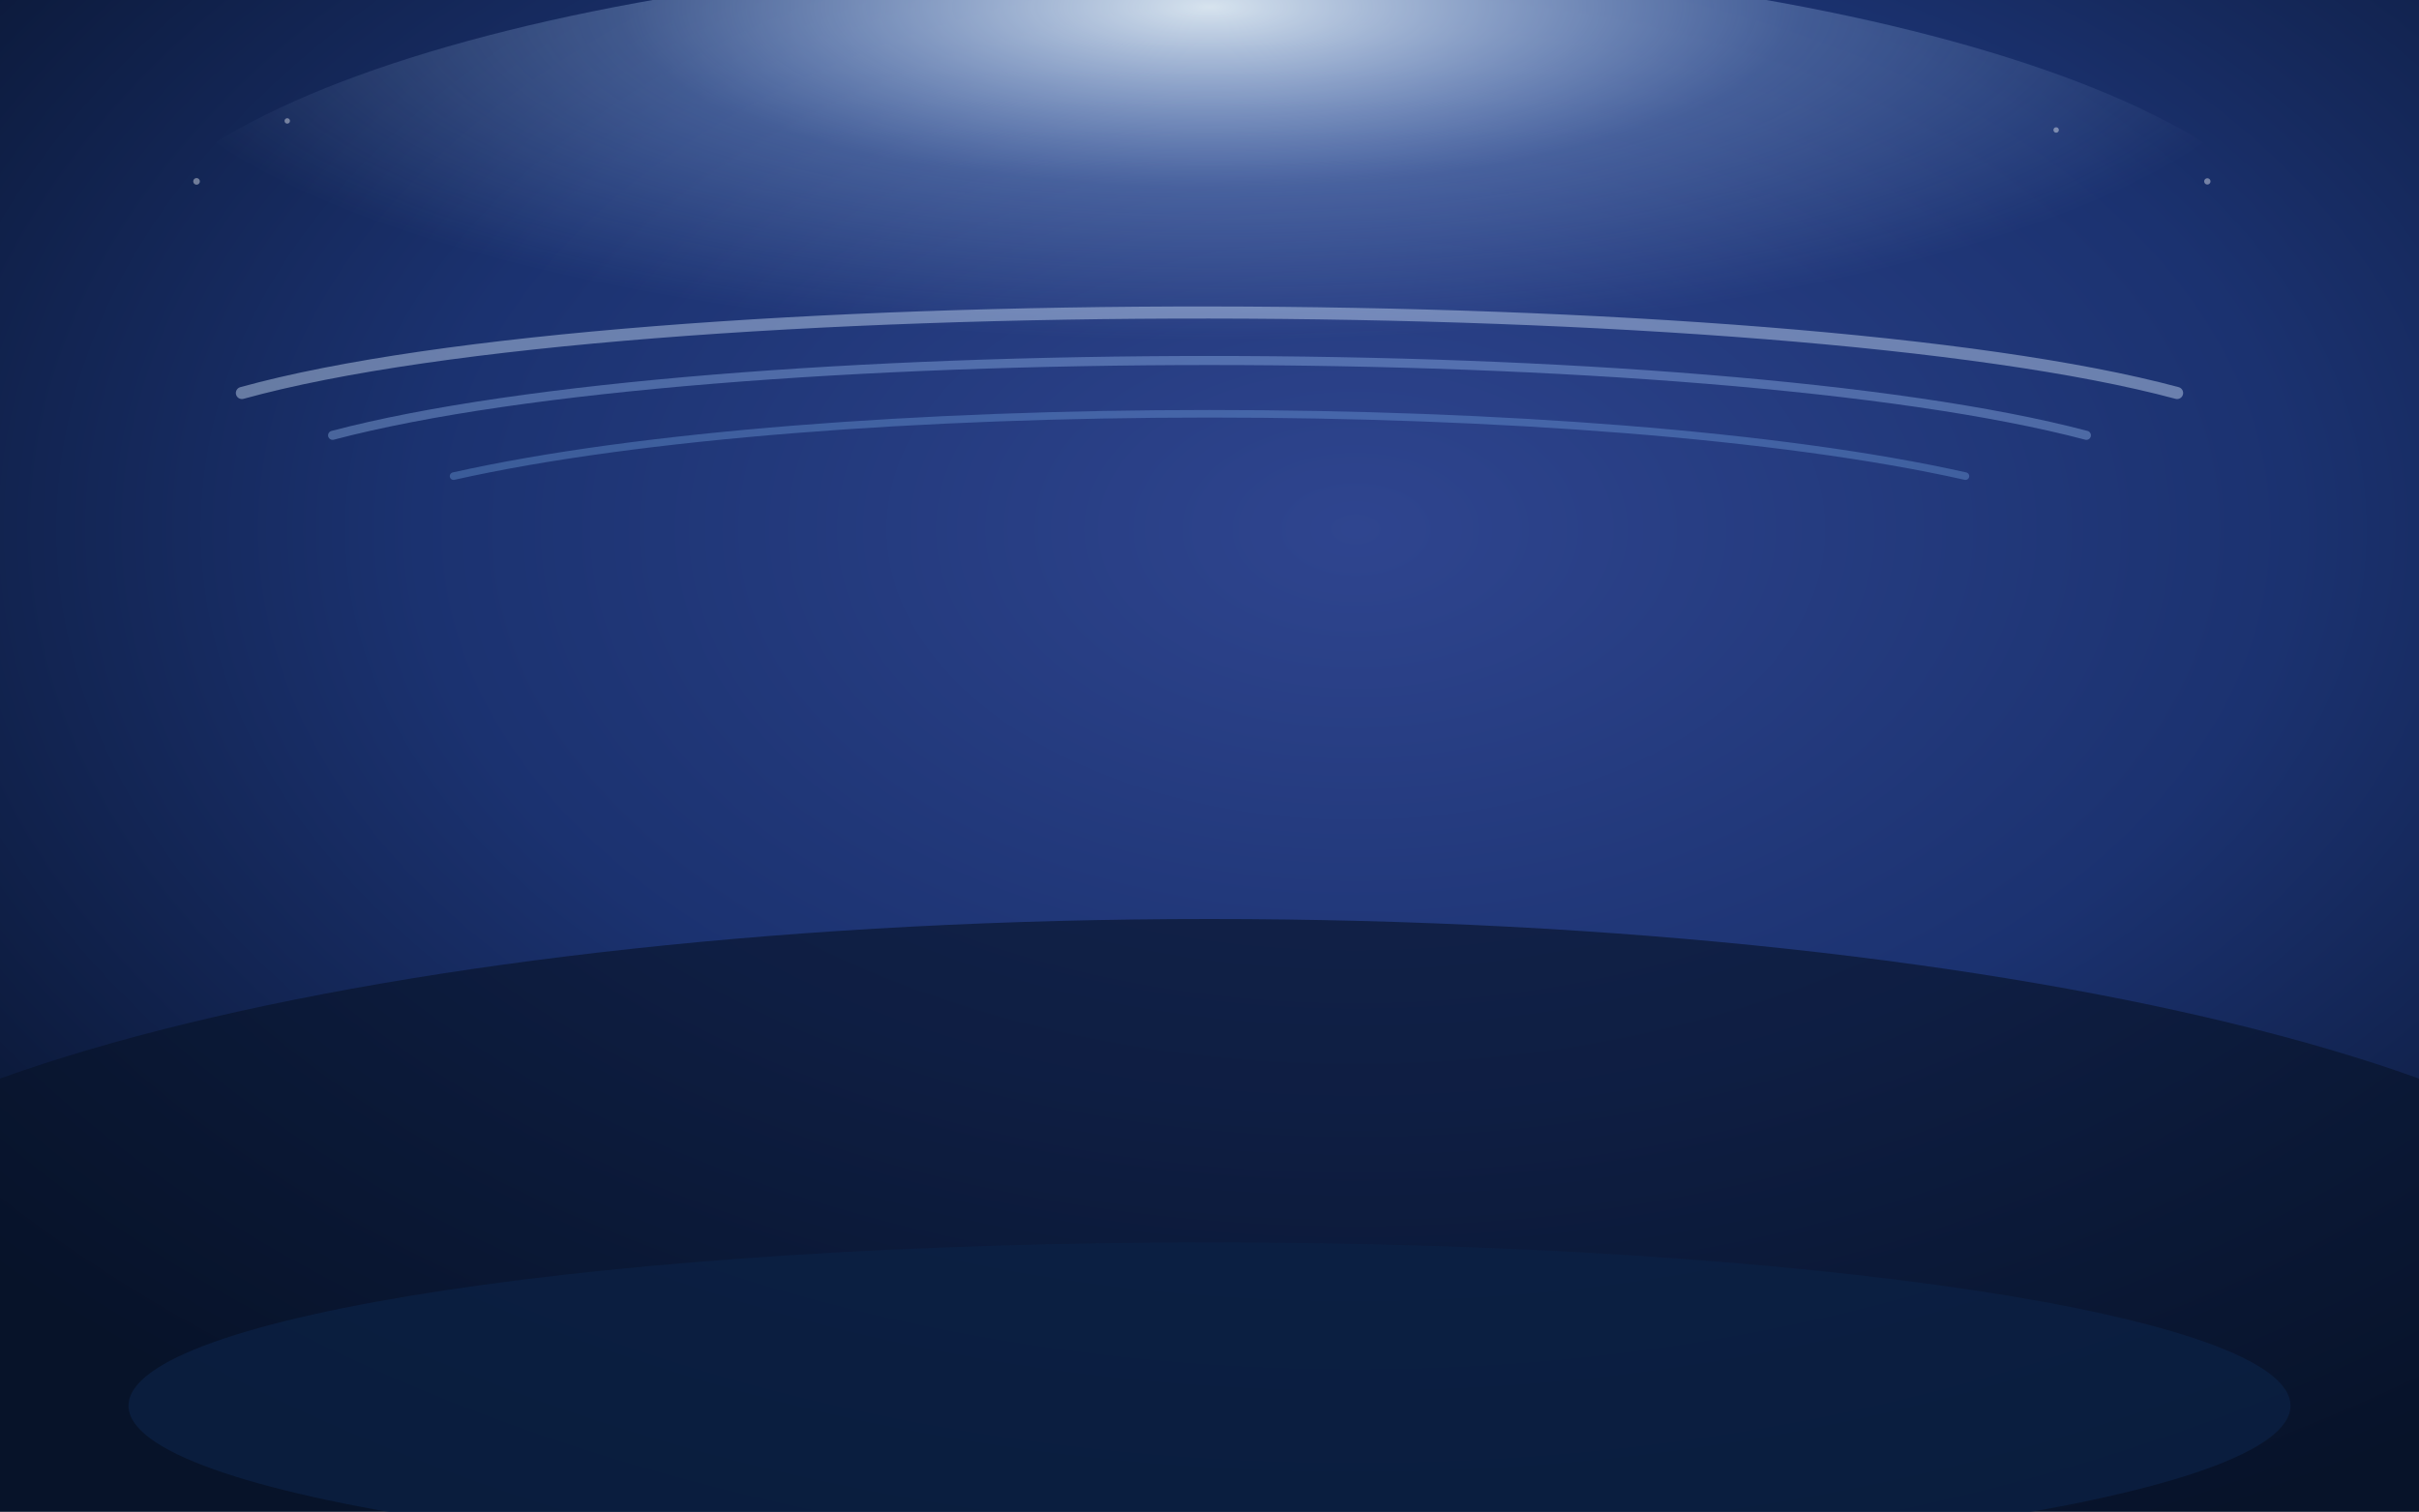
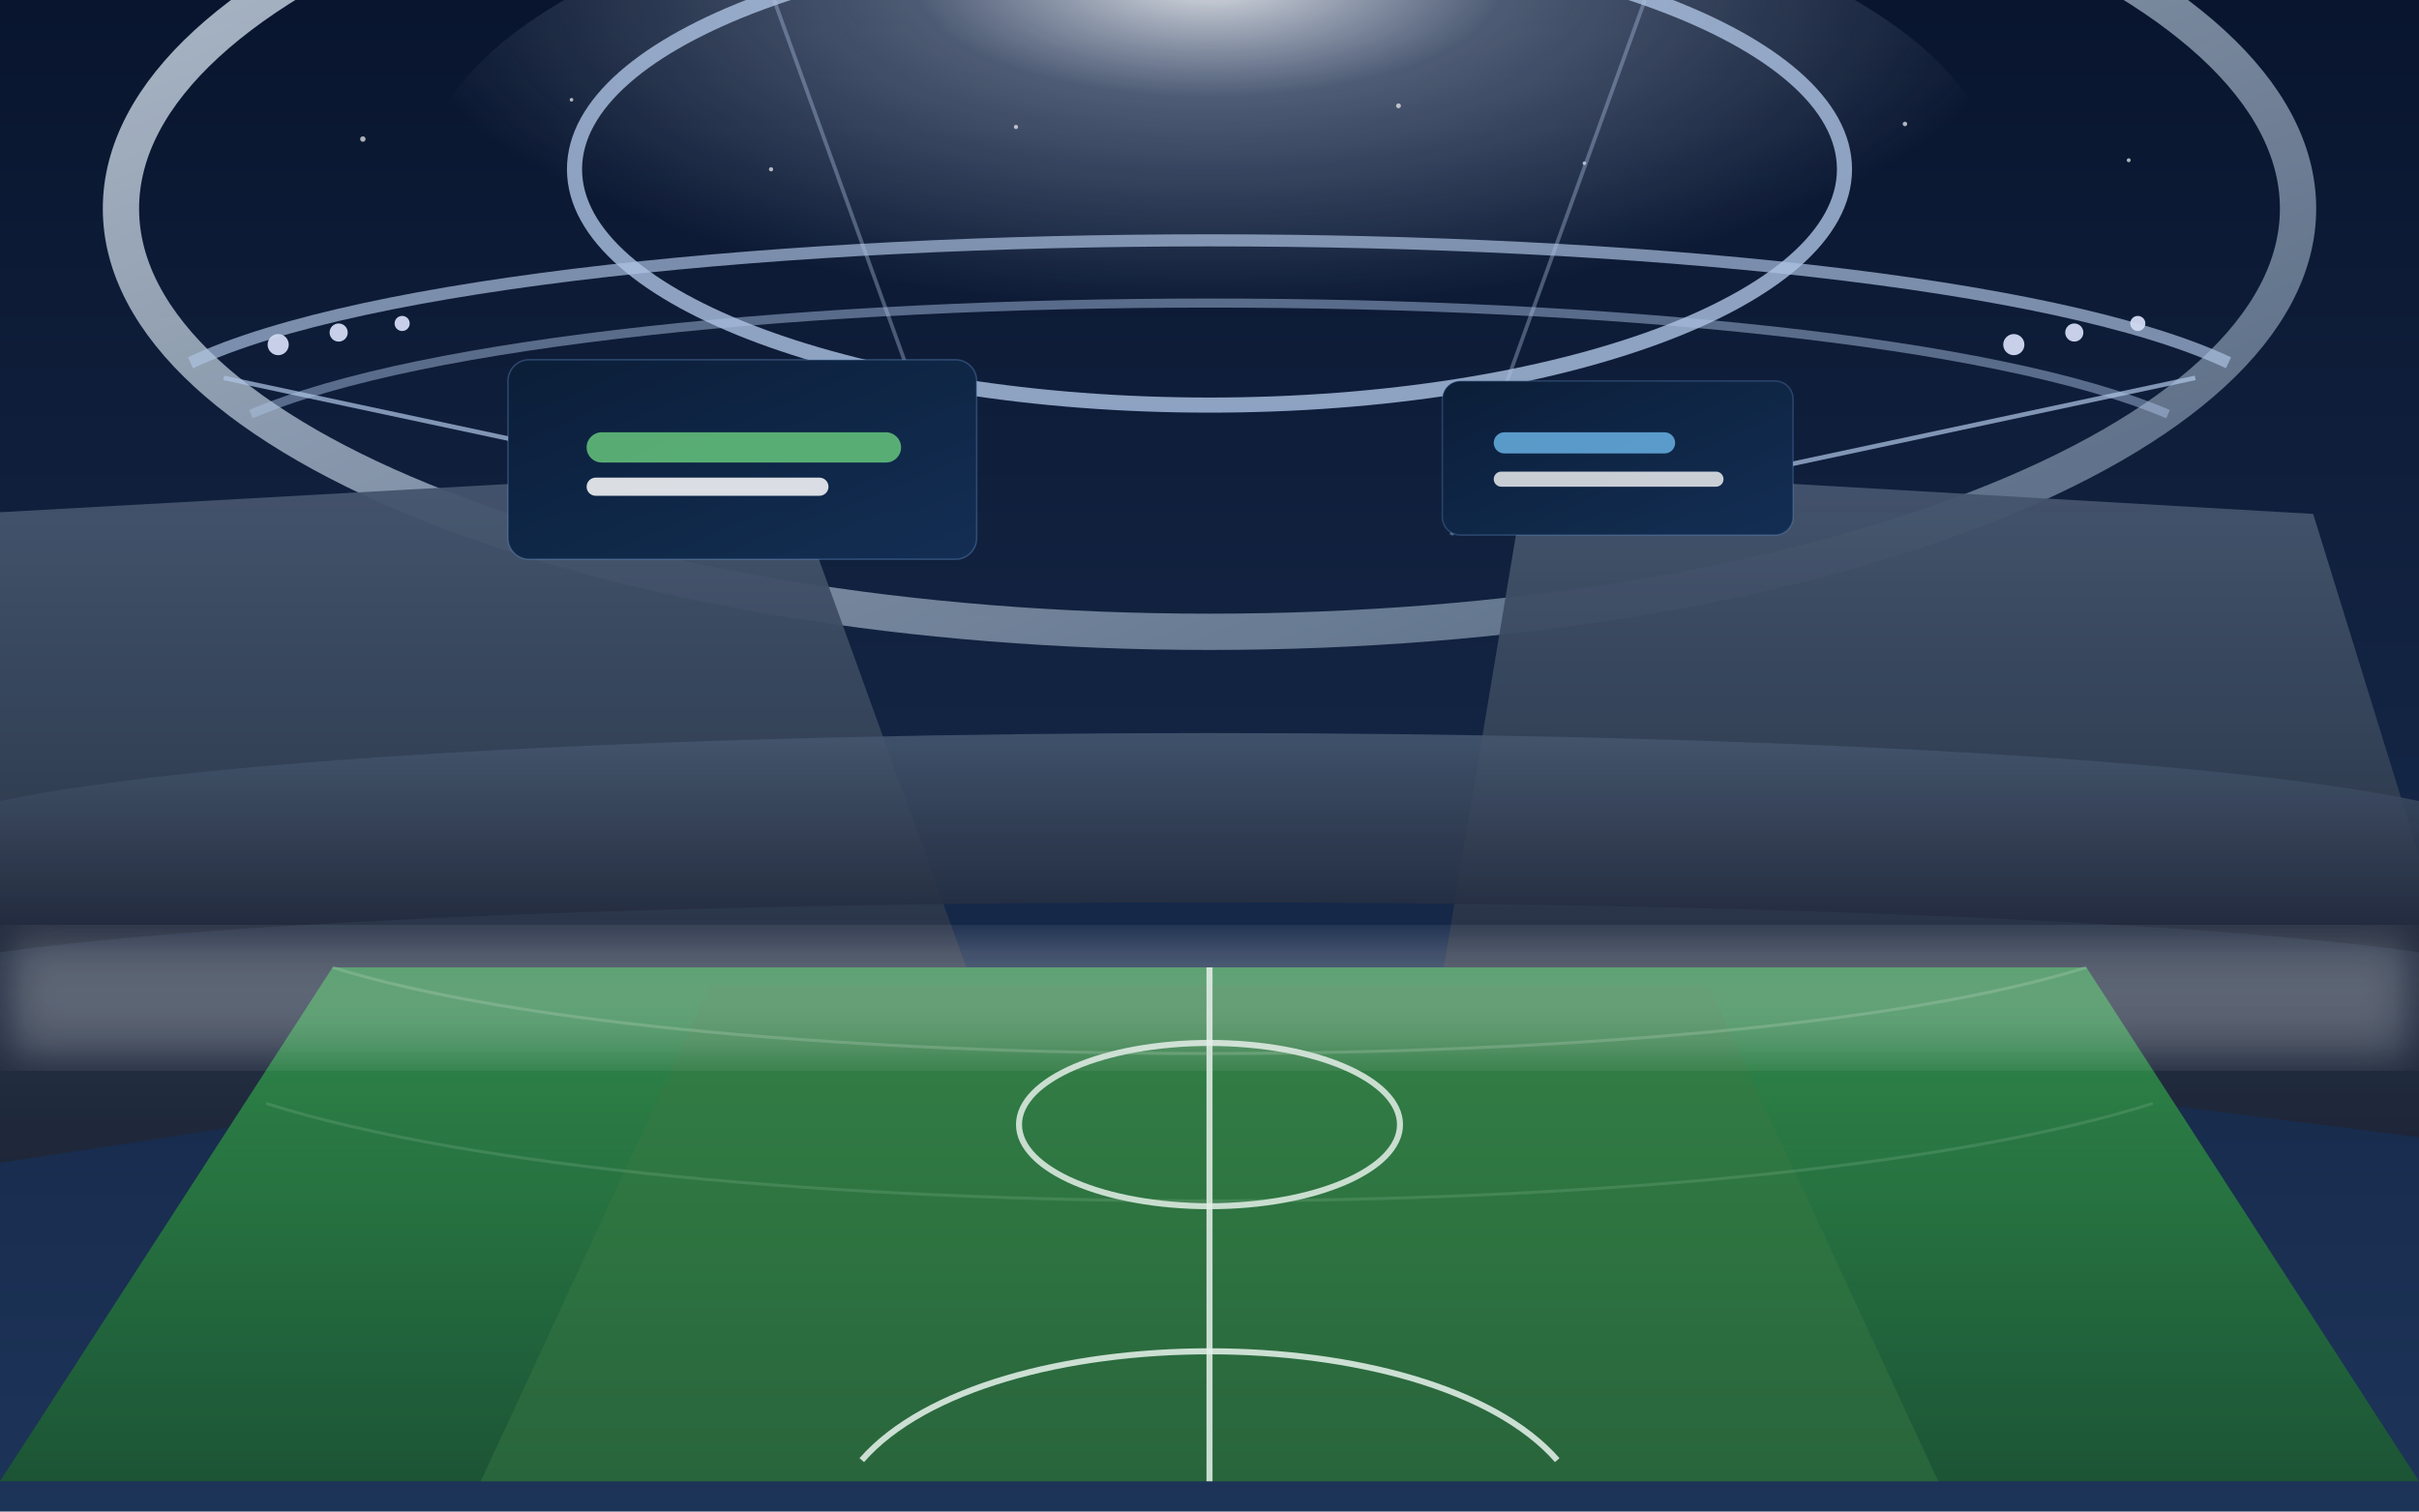
- <svg xmlns="http://www.w3.org/2000/svg" viewBox="0 0 1600 1000">
+ <svg xmlns="http://www.w3.org/2000/svg" viewBox="0 0 1600 1000" fill="none">
  <defs>
-     <radialGradient id="bg" cx="56%" cy="35%" r="74%">
-       <stop offset="0%" stop-color="#2f458f" />
-       <stop offset="52%" stop-color="#1b3270" />
-       <stop offset="100%" stop-color="#08142e" />
+     <linearGradient id="night3-sky" x1="0" y1="0" x2="0" y2="1">
+       <stop offset="0%" stop-color="#09152e" />
+       <stop offset="100%" stop-color="#1d3459" />
+     </linearGradient>
+     <radialGradient id="night3-sun" cx="50%" cy="18%" r="52%">
+       <stop offset="0%" stop-color="#ffffff" stop-opacity="0.95" />
+       <stop offset="36%" stop-color="#d7e6ff" stop-opacity="0.36" />
+       <stop offset="100%" stop-color="#d7e6ff" stop-opacity="0" />
    </radialGradient>
-     <radialGradient id="halo" cx="50%" cy="8%" r="50%">
-       <stop offset="0%" stop-color="#f0fbff" stop-opacity="0.88" />
-       <stop offset="54%" stop-color="#b3d4ff" stop-opacity="0.26" />
-       <stop offset="100%" stop-color="#b3d4ff" stop-opacity="0" />
-     </radialGradient>
+     <linearGradient id="night3-crowd" x1="0" y1="0" x2="0" y2="1">
+       <stop offset="0%" stop-color="#4a5b73" />
+       <stop offset="100%" stop-color="#1d2434" />
+     </linearGradient>
+     <linearGradient id="night3-turf" x1="0" y1="0" x2="0" y2="1">
+       <stop offset="0%" stop-color="#31914a" />
+       <stop offset="100%" stop-color="#1c5732" />
+     </linearGradient>
+     <linearGradient id="night3-roof" x1="0" y1="0" x2="1" y2="1">
+       <stop offset="0%" stop-color="#d8e4ef" stop-opacity="0.92" />
+       <stop offset="100%" stop-color="#6b7f99" stop-opacity="0.82" />
+     </linearGradient>
+     <linearGradient id="night3-board" x1="0" y1="0" x2="1" y2="1">
+       <stop offset="0%" stop-color="#0b1f39" />
+       <stop offset="100%" stop-color="#132f55" />
+     </linearGradient>
+     <filter id="night3-blur" x="-10%" y="-10%" width="120%" height="120%">
+       <feGaussianBlur stdDeviation="18" />
+     </filter>
  </defs>
-   <rect width="1600" height="1000" fill="url(#bg)" />
-   <ellipse cx="800" cy="190" rx="730" ry="220" fill="url(#halo)" />
-   <g fill="none" stroke-linecap="round">
-     <path d="M160 260 C420 188 1180 190 1440 260" stroke="#d7e9ff" stroke-opacity="0.42" stroke-width="8" />
-     <path d="M220 288 C470 222 1130 222 1380 288" stroke="#a7ceff" stroke-opacity="0.34" stroke-width="6" />
-     <path d="M300 315 C545 260 1055 260 1300 315" stroke="#8dc4ff" stroke-opacity="0.28" stroke-width="5" />
+   <rect width="1600" height="1000" fill="url(#night3-sky)" />
+   <ellipse cx="800" cy="120" rx="520" ry="210" fill="url(#night3-sun)" />
+   <g opacity="0.72">
+     <circle cx="240" cy="92" r="1.8" fill="#fff" />
+     <circle cx="378" cy="66" r="1.2" fill="#fff" />
+     <circle cx="510" cy="112" r="1.4" fill="#fff" />
+     <circle cx="672" cy="84" r="1.4" fill="#fff" />
+     <circle cx="925" cy="70" r="1.6" fill="#fff" />
+     <circle cx="1048" cy="108" r="1.2" fill="#fff" />
+     <circle cx="1260" cy="82" r="1.5" fill="#fff" />
+     <circle cx="1408" cy="106" r="1.3" fill="#fff" />
  </g>
-   <g opacity="0.4">
-     <circle cx="130" cy="120" r="2.2" fill="#fff" />
-     <circle cx="190" cy="80" r="1.8" fill="#fff" />
-     <circle cx="1460" cy="120" r="2.1" fill="#fff" />
-     <circle cx="1360" cy="86" r="1.8" fill="#fff" />
+   <ellipse cx="800" cy="138" rx="720" ry="280" fill="none" stroke="url(#night3-roof)" stroke-width="24" opacity="0.98" />
+   <ellipse cx="800" cy="112" rx="420" ry="156" fill="none" stroke="#bbd2f2" stroke-width="10" opacity="0.8" />
+   <path d="M126 240 C356 132 1244 132 1474 240" stroke="#bbd2f2" stroke-width="8" opacity="0.68" />
+   <path d="M166 274 C394 176 1206 176 1434 274" stroke="#bbd2f2" stroke-width="6" opacity="0.48" />
+   <g opacity="0.72">
+     <path d="M148 250 L626 352" stroke="#bbd2f2" stroke-width="3" />
+     <path d="M1452 250 L974 352" stroke="#bbd2f2" stroke-width="3" />
+     <path d="M512 0 L640 354" stroke="#bbd2f2" stroke-width="2.5" opacity="0.52" />
+     <path d="M1088 0 L960 354" stroke="#bbd2f2" stroke-width="2.5" opacity="0.52" />
  </g>
-   <ellipse cx="800" cy="858" rx="980" ry="250" fill="#081327" fill-opacity="0.62" />
-   <ellipse cx="800" cy="930" rx="715" ry="108" fill="#0b2145" fill-opacity="0.73" />
+   <polygon points="-20,340 520,310 650,670 -70,780" fill="url(#night3-crowd)" opacity="0.95" />
+   <polygon points="1010,310 1530,340 1660,760 950,670" fill="url(#night3-crowd)" opacity="0.95" />
+   <path d="M0 530 C280 470, 1320 470, 1600 530 L1600 630 C1290 586, 310 586, 0 630 Z" fill="url(#night3-crowd)" opacity="0.88" />
+   <rect x="336" y="238" width="310" height="132" rx="14" fill="url(#night3-board)" stroke="#8bbcff" stroke-opacity="0.28" />
+   <rect x="954" y="252" width="232" height="102" rx="12" fill="url(#night3-board)" stroke="#8bbcff" stroke-opacity="0.24" />
+   <rect x="388" y="286" width="208" height="20" rx="10" fill="#72df84" opacity="0.8" />
+   <rect x="388" y="316" width="160" height="12" rx="6" fill="#ffffff" opacity="0.92" />
+   <rect x="988" y="286" width="120" height="14" rx="7" fill="#78c9ff" opacity="0.78" />
+   <rect x="988" y="312" width="152" height="10" rx="5" fill="#ffffff" opacity="0.84" />
+   <path d="M220 640 L1380 640 L1600 980 L0 980 Z" fill="url(#night3-turf)" />
+   <path d="M470 652 L1130 652 L1282 980 L318 980 Z" fill="#3c7f42" opacity="0.44" />
+   <path d="M800 640 L800 980" stroke="#f3fff3" stroke-width="4" opacity="0.86" />
+   <ellipse cx="800" cy="744" rx="126" ry="54" stroke="#f3fff3" stroke-width="4" opacity="0.86" />
+   <path d="M570 966 C654 870, 946 870, 1030 966" stroke="#f3fff3" stroke-width="4" opacity="0.88" />
+   <path d="M220 640 C462 716, 1138 716, 1380 640" stroke="#c9e6c9" stroke-width="2" opacity="0.24" />
+   <path d="M176 730 C448 816, 1152 816, 1424 730" stroke="#c9e6c9" stroke-width="2" opacity="0.16" />
+   <g opacity="0.28">
+     <rect x="0" y="620" width="1600" height="80" fill="#ffffff" filter="url(#night3-blur)" />
+   </g>
+   <g fill="#dfe8ff" opacity="0.96">
+     <circle cx="184" cy="228" r="7" />
+     <circle cx="224" cy="220" r="6" />
+     <circle cx="266" cy="214" r="5" />
+     <circle cx="1332" cy="228" r="7" />
+     <circle cx="1372" cy="220" r="6" />
+     <circle cx="1414" cy="214" r="5" />
+   </g>
+   <rect x="0" y="0" width="1600" height="1000" fill="url(#night3-sky)" opacity="0.08" />
</svg>
